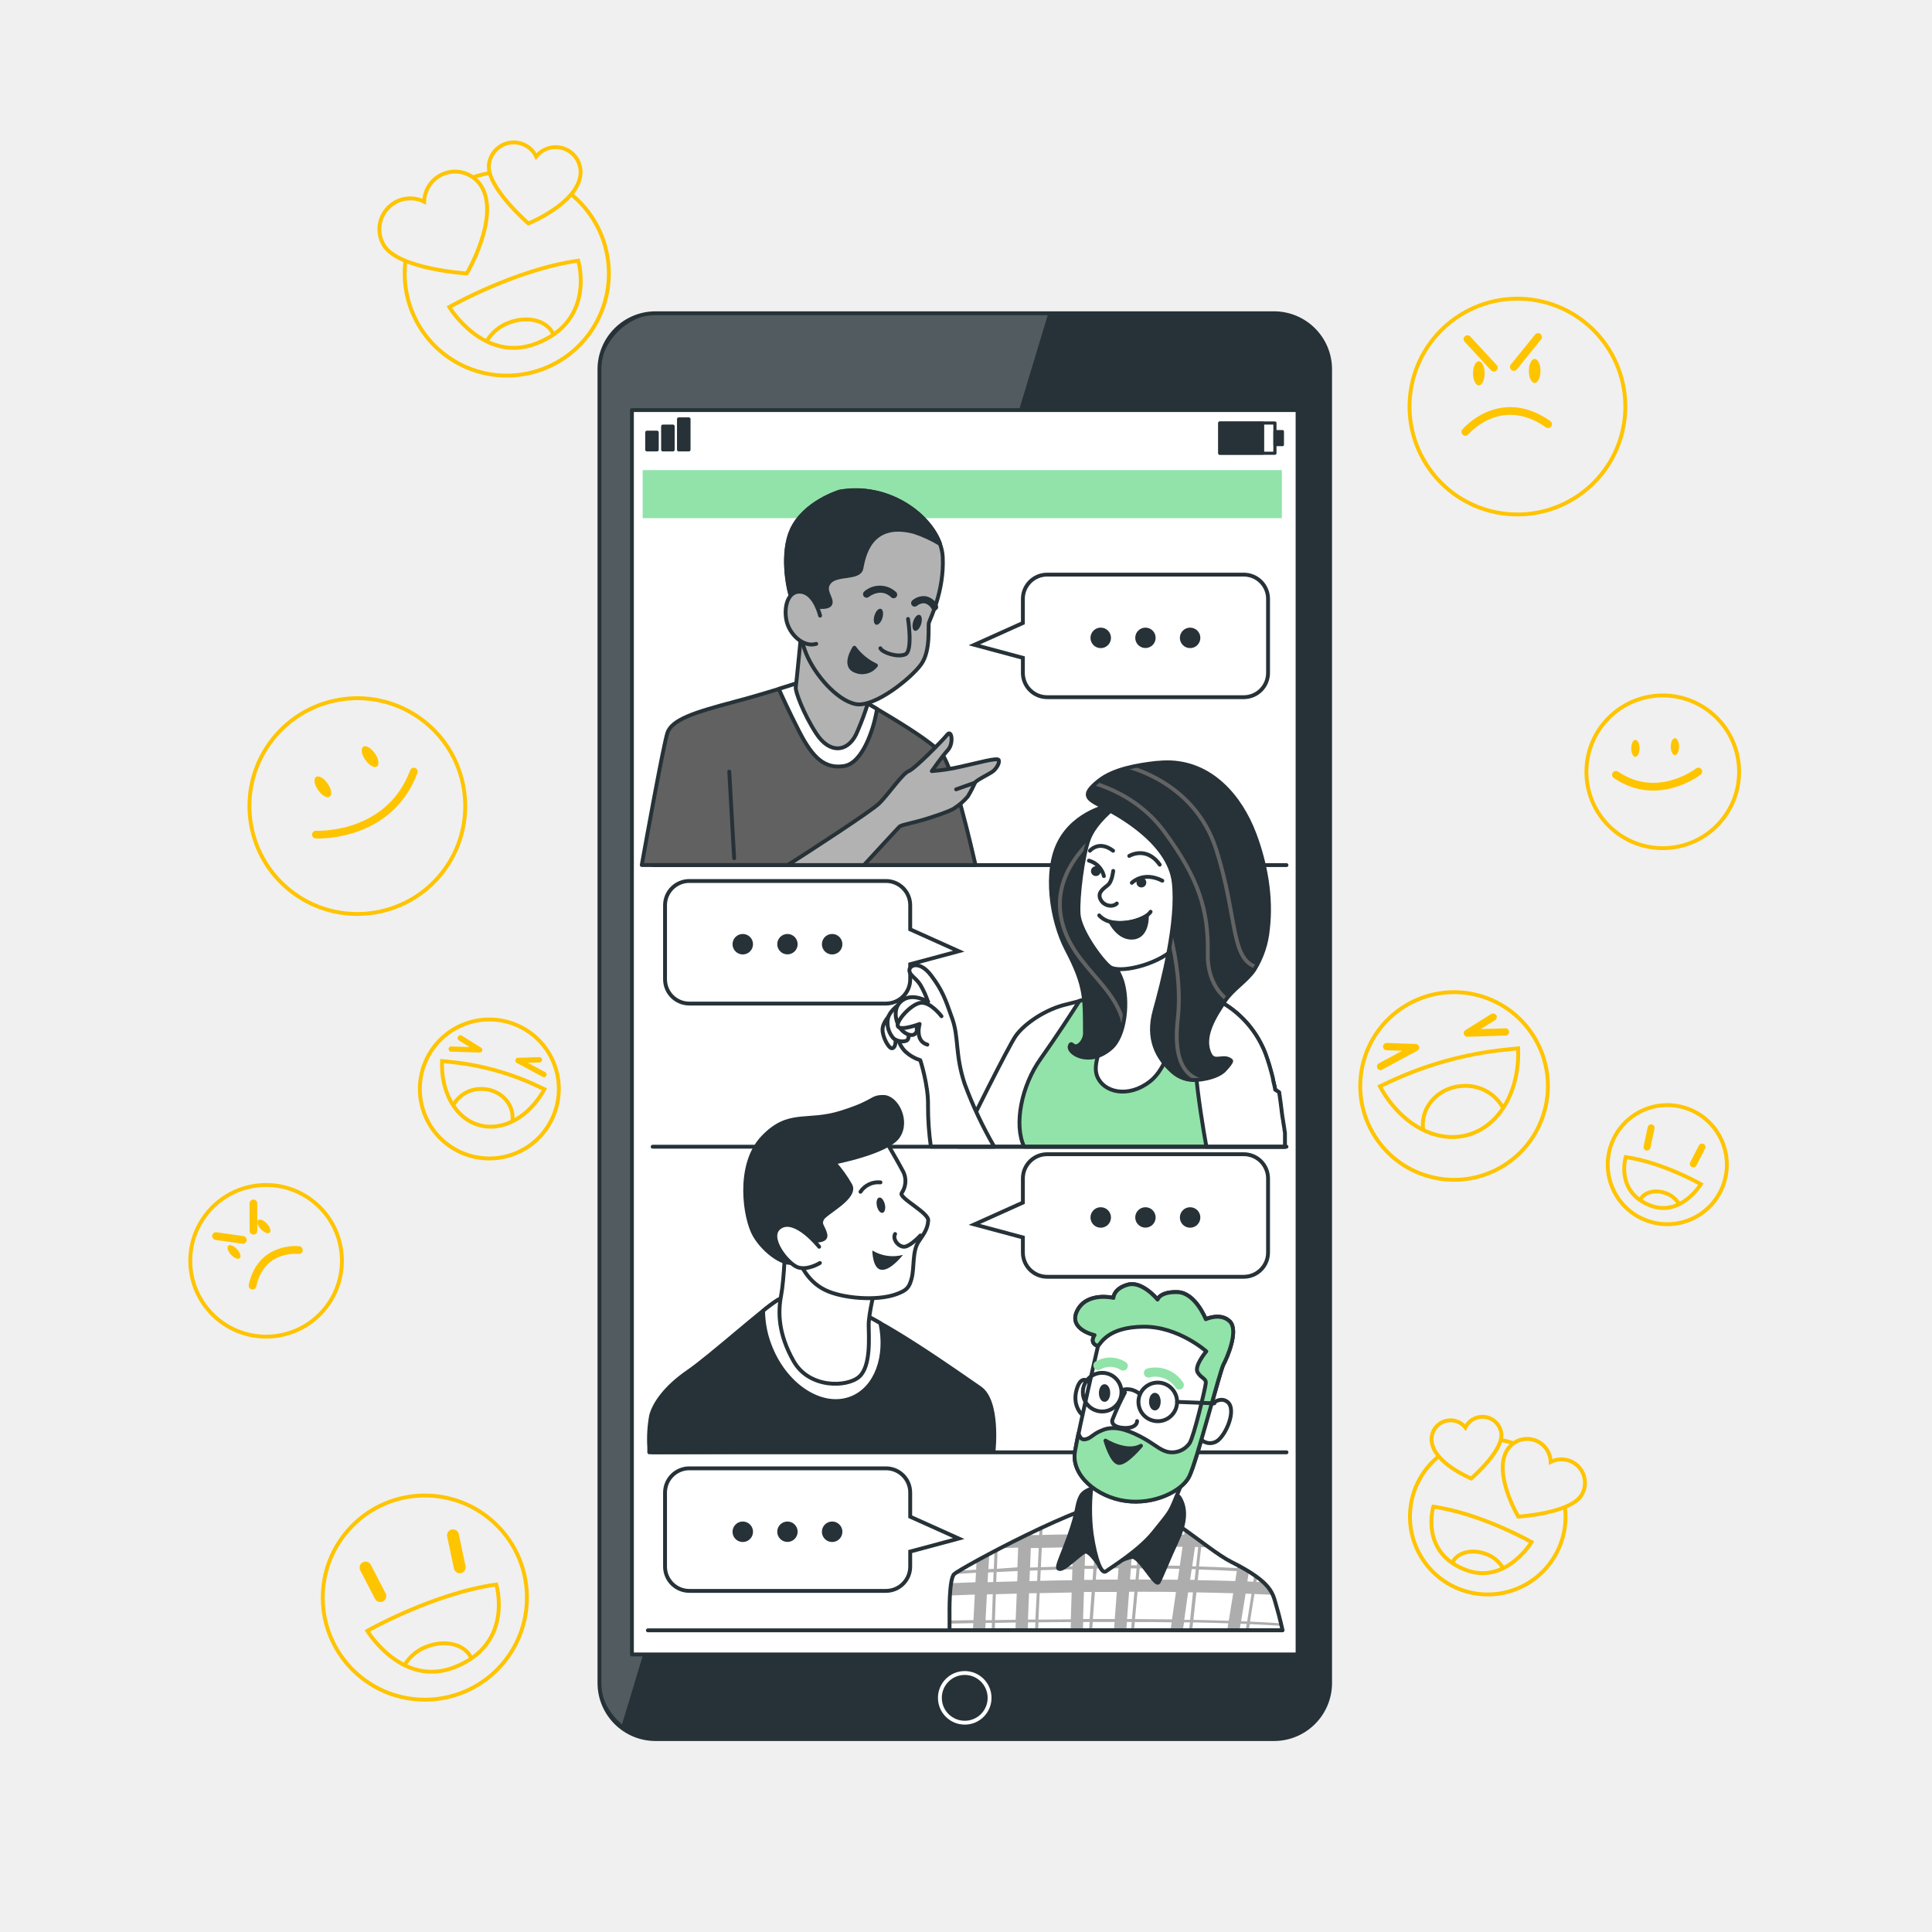
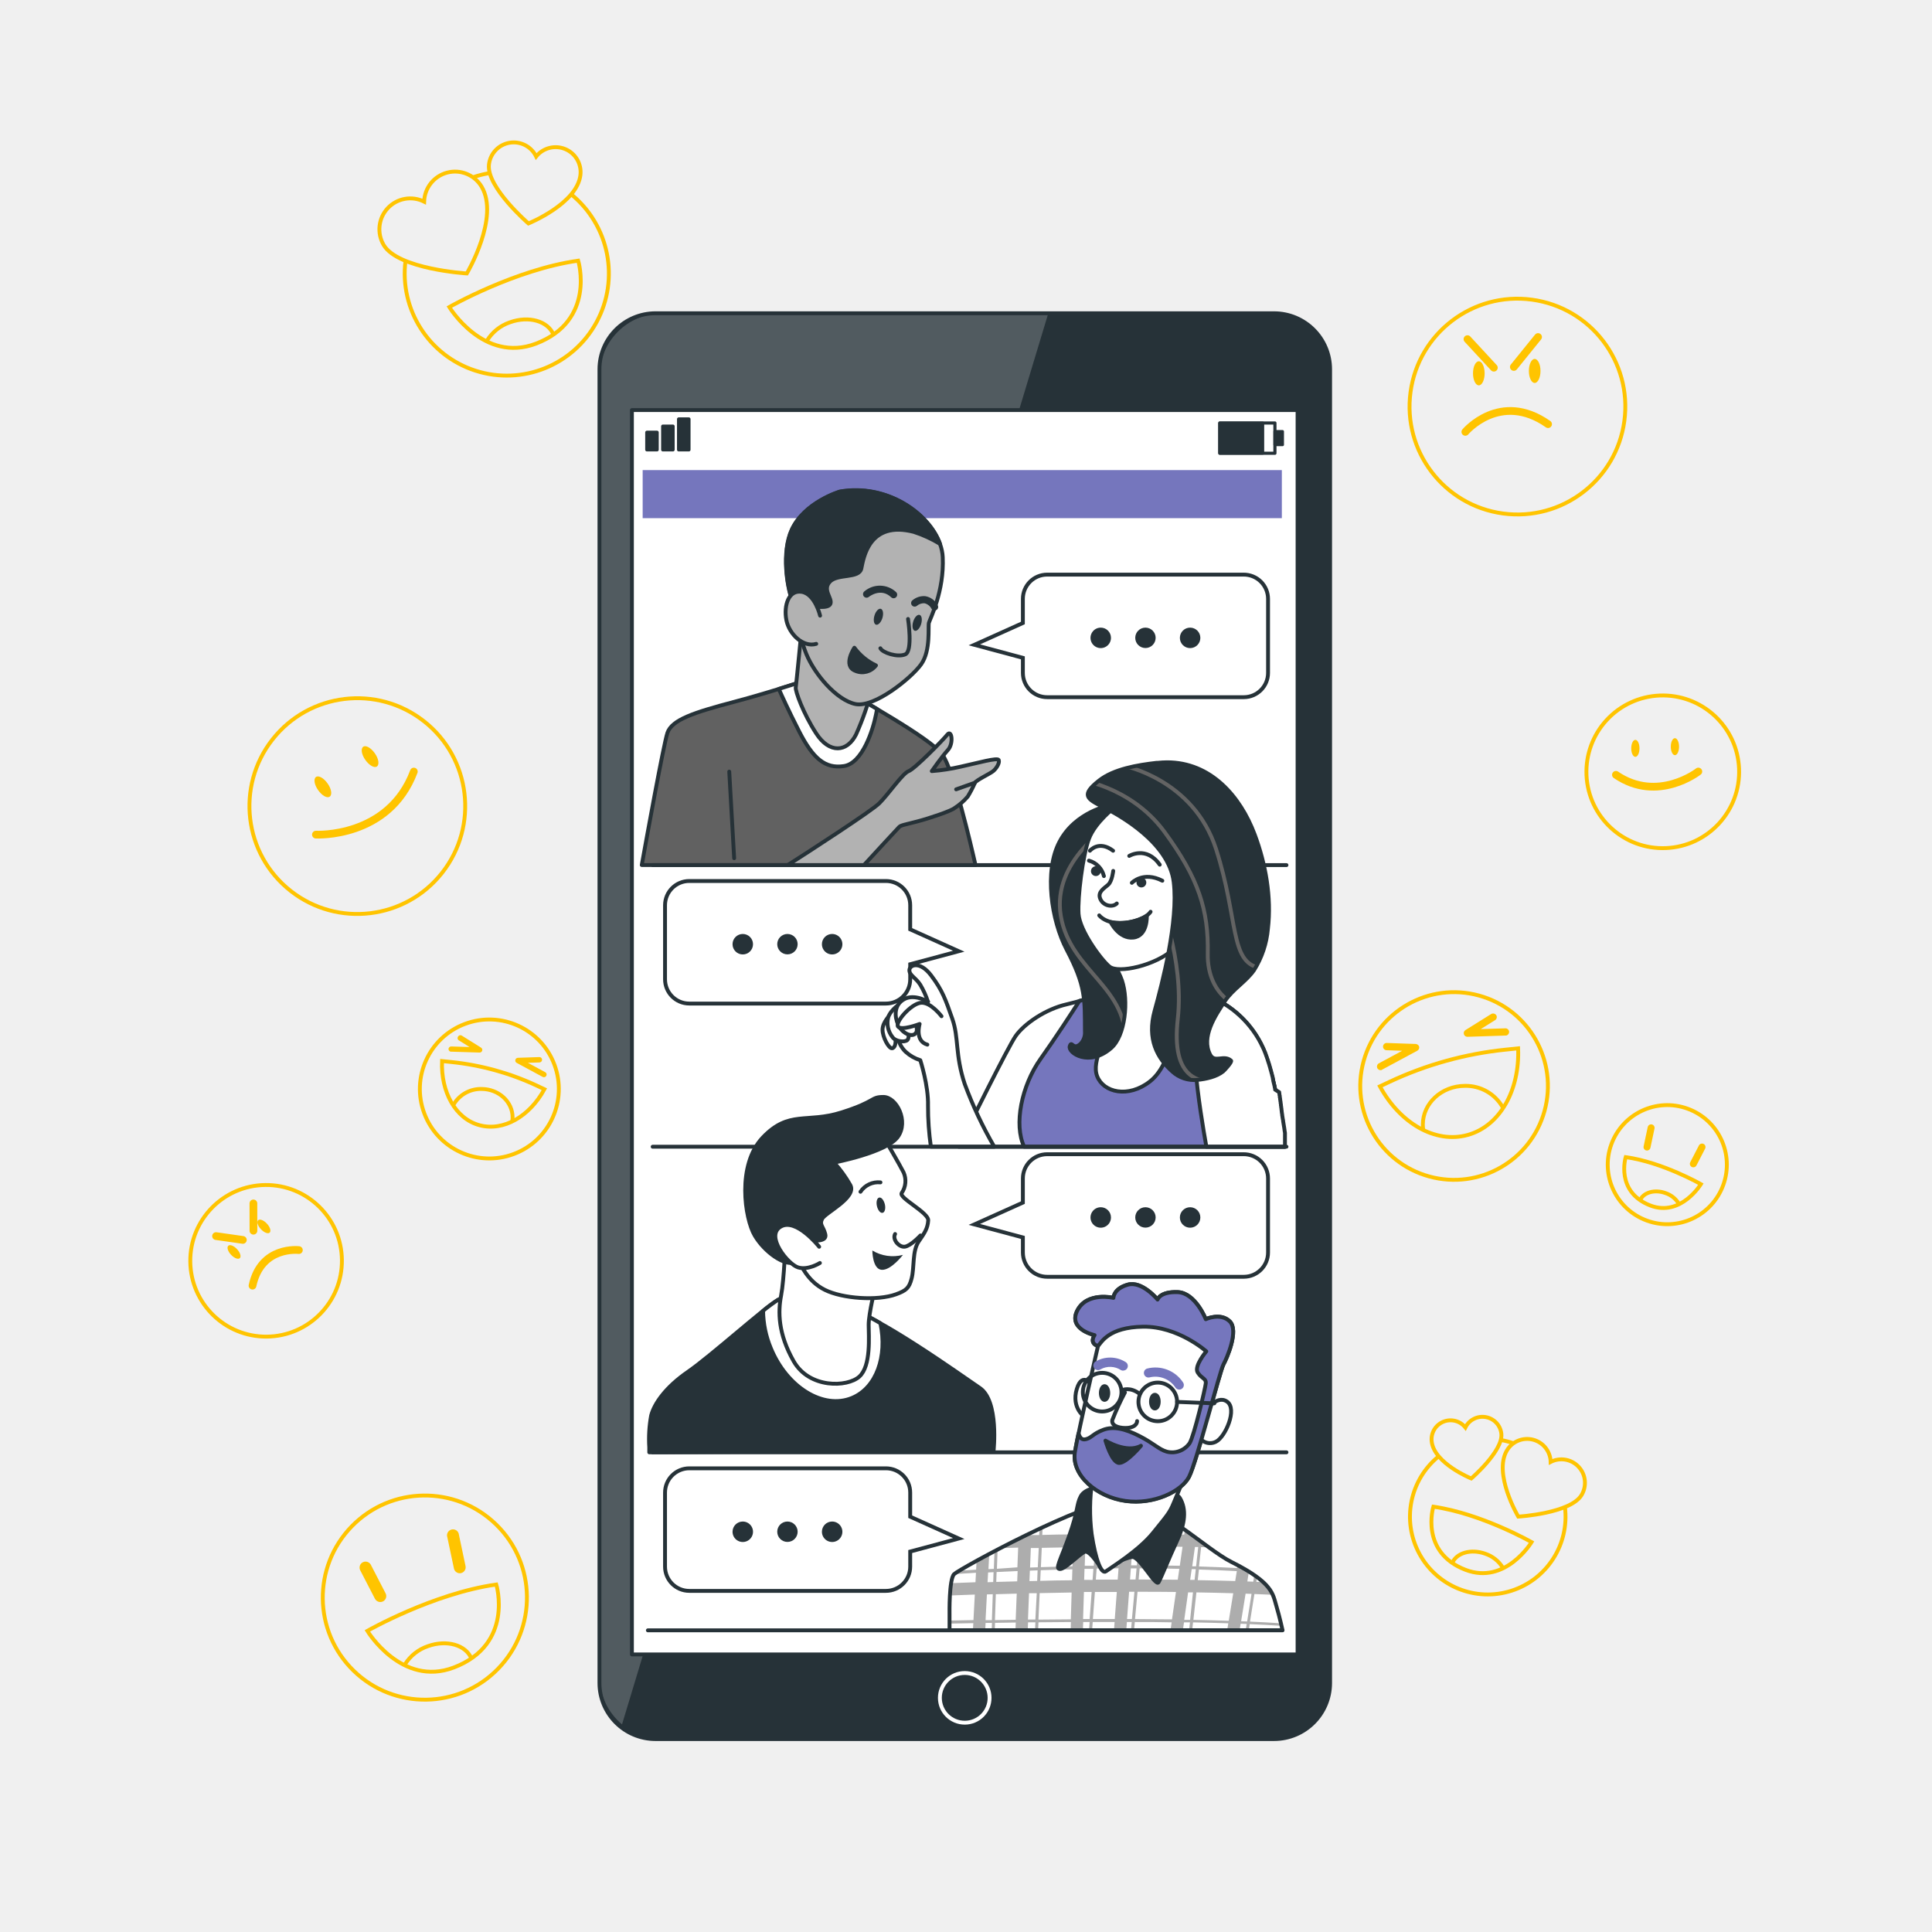
<svg xmlns="http://www.w3.org/2000/svg" viewBox="0 0 500 500">
  <defs>
    <clipPath id="freepik--clip-path--inject-13">
      <rect x="155.14" y="81.07" width="189.09" height="369" rx="14.52" style="fill:#263238;stroke:#263238;stroke-linecap:round;stroke-linejoin:round" />
    </clipPath>
    <clipPath id="freepik--clip-path-2--inject-13">
      <path d="M287.29,208.39s-9,1.6-13.11,9.5c-4,7.57-2.1,20.3,1.85,27.84,5,9.52,4.7,12.78,4.75,21.19a4.16,4.16,0,0,1-1.06,3.14c-2.06,2-2.33-1-2.87.7s5,5.46,10.71.49c3.7-3.23,4.55-12.26,2.81-17.49s-10.44-16.06-8.56-24.49,8.43-15.39,9-18.61S287.29,208.39,287.29,208.39Z" style="fill:#263238;stroke:#263238;stroke-linecap:round;stroke-linejoin:round" />
    </clipPath>
    <clipPath id="freepik--clip-path-3--inject-13">
      <path d="M299.6,197.42l-.3,0c-4.8.55-11.1,1.56-14.95,4.65-4.69,3.74-3.08,4.68,1.2,6.82s17,9.24,18.21,19.41-2.95,26.1-4.95,33.33.66,12.18,4.55,15.66a8.34,8.34,0,0,0,6.58,2.18c2.18-.22,4.92-.8,6.65-2.22.19-.15,2.38-2.46,2-2.77-1.92-1.63-4.23.71-5.4-1.53-2.39-4.6,1.32-10.11,3.83-13.89,2.05-3.09,5.46-5,7.54-8a24.13,24.13,0,0,0,3.58-10.71c.95-8.14-.58-16.77-3.44-24.4-3.71-9.9-11.39-18.7-22.7-18.67C301.22,197.29,300.4,197.33,299.6,197.42Z" style="fill:#263238;stroke:#263238;stroke-linecap:round;stroke-linejoin:round" />
    </clipPath>
    <clipPath id="freepik--clip-path-4--inject-13">
      <path d="M245.74,417.63s-.15-8.9,1.18-10.24,34.12-19.28,43.32-19.14,21.77,12.67,28.48,16c10.68,5.34,10.68,8.3,11.57,11.27s1.63,6.38,1.63,6.38H245.74Z" style="fill:#fff;stroke:#263238;stroke-linecap:round;stroke-linejoin:round" />
    </clipPath>
  </defs>
  <g id="freepik--background-simple--inject-13" />
  <g id="freepik--Device--inject-13">
    <rect x="155.14" y="81.07" width="189.09" height="369" rx="14.52" style="fill:#263238" />
    <g style="clip-path:url(#freepik--clip-path--inject-13)">
      <path d="M171.43,81.07a16.29,16.29,0,0,0-16.29,16.3v336.4a16.25,16.25,0,0,0,5.84,12.5L271.3,81.07Z" style="fill:#fff;opacity:0.2" />
      <path d="M256.1,439.4a6.43,6.43,0,1,0-6.42,6.43A6.41,6.41,0,0,0,256.1,439.4Z" style="fill:none;stroke:#fff;stroke-linecap:round;stroke-linejoin:round" />
    </g>
    <rect x="155.14" y="81.07" width="189.09" height="369" rx="14.52" style="fill:none;stroke:#263238;stroke-linecap:round;stroke-linejoin:round" />
    <rect x="163.54" y="106.13" width="172.27" height="322.04" style="fill:#fff;stroke:#263238;stroke-linecap:round;stroke-linejoin:round" />
    <rect x="315.67" y="109.47" width="14.28" height="7.83" style="fill:none;stroke:#263238;stroke-linecap:round;stroke-linejoin:round;stroke-width:0.821px" />
    <rect x="315.67" y="109.47" width="11.14" height="7.83" style="fill:#263238;stroke:#263238;stroke-linecap:round;stroke-linejoin:round;stroke-width:0.725px" />
    <rect x="329.92" y="111.66" width="2.01" height="3.45" style="fill:#263238;stroke:#263238;stroke-linecap:round;stroke-linejoin:round;stroke-width:0.725px" />
    <rect x="167.42" y="111.9" width="2.62" height="4.49" style="fill:#263238;stroke:#263238;stroke-linecap:round;stroke-linejoin:round;stroke-width:0.883px" />
    <rect x="171.54" y="110.32" width="2.62" height="6.07" style="fill:#263238;stroke:#263238;stroke-linecap:round;stroke-linejoin:round;stroke-width:0.883px" />
    <rect x="175.65" y="108.46" width="2.62" height="7.93" style="fill:#263238;stroke:#263238;stroke-linecap:round;stroke-linejoin:round;stroke-width:0.883px" />
-     <rect x="166.32" y="121.66" width="165.42" height="12.44" style="fill:#92E3A9" />
+     <rect x="166.32" y="121.66" width="165.42" height="12.44" style="fill:#7576BD" />
  </g>
  <g id="freepik--text-balloons--inject-13">
    <path d="M321.84,298.71H271a6.28,6.28,0,0,0-6.28,6.28v6.24l-12.56,5.65,12.56,3.37v3.9a6.28,6.28,0,0,0,6.28,6.28h50.89a6.28,6.28,0,0,0,6.28-6.28V305A6.28,6.28,0,0,0,321.84,298.71Z" style="fill:#fff;stroke:#263238;stroke-miterlimit:10" />
    <path d="M287.52,315.08a2.65,2.65,0,1,1-2.64-2.65A2.64,2.64,0,0,1,287.52,315.08Z" style="fill:#263238" />
    <path d="M299.08,315.08a2.64,2.64,0,1,1-2.64-2.65A2.64,2.64,0,0,1,299.08,315.08Z" style="fill:#263238" />
    <path d="M310.65,315.08a2.65,2.65,0,1,1-2.65-2.65A2.65,2.65,0,0,1,310.65,315.08Z" style="fill:#263238" />
    <path d="M321.84,148.71H271a6.28,6.28,0,0,0-6.28,6.27v6.25l-12.56,5.65,12.56,3.37v3.9a6.28,6.28,0,0,0,6.28,6.28h50.89a6.28,6.28,0,0,0,6.28-6.28V155A6.28,6.28,0,0,0,321.84,148.71Z" style="fill:#fff;stroke:#263238;stroke-miterlimit:10" />
    <path d="M287.52,165.08a2.65,2.65,0,1,1-2.64-2.65A2.64,2.64,0,0,1,287.52,165.08Z" style="fill:#263238" />
    <path d="M299.08,165.08a2.64,2.64,0,1,1-2.64-2.65A2.64,2.64,0,0,1,299.08,165.08Z" style="fill:#263238" />
    <path d="M310.65,165.08a2.65,2.65,0,1,1-2.65-2.65A2.65,2.65,0,0,1,310.65,165.08Z" style="fill:#263238" />
    <path d="M178.39,380h50.89a6.28,6.28,0,0,1,6.28,6.28v6.24l12.56,5.65-12.56,3.37v3.9a6.28,6.28,0,0,1-6.28,6.28H178.39a6.28,6.28,0,0,1-6.28-6.28V386.32A6.28,6.28,0,0,1,178.39,380Z" style="fill:#fff;stroke:#263238;stroke-miterlimit:10" />
    <path d="M212.71,396.41a2.65,2.65,0,1,0,2.64-2.64A2.64,2.64,0,0,0,212.71,396.41Z" style="fill:#263238" />
    <path d="M201.15,396.41a2.64,2.64,0,1,0,2.64-2.64A2.64,2.64,0,0,0,201.15,396.41Z" style="fill:#263238" />
    <path d="M189.58,396.41a2.65,2.65,0,1,0,2.65-2.64A2.65,2.65,0,0,0,189.58,396.41Z" style="fill:#263238" />
    <path d="M178.39,228h50.89a6.28,6.28,0,0,1,6.28,6.28v6.24l12.56,5.65-12.56,3.37v3.9a6.28,6.28,0,0,1-6.28,6.28H178.39a6.28,6.28,0,0,1-6.28-6.28V234.27A6.28,6.28,0,0,1,178.39,228Z" style="fill:#fff;stroke:#263238;stroke-miterlimit:10" />
    <path d="M212.71,244.36a2.65,2.65,0,1,0,2.64-2.65A2.64,2.64,0,0,0,212.71,244.36Z" style="fill:#263238" />
    <path d="M201.15,244.36a2.64,2.64,0,1,0,2.64-2.65A2.64,2.64,0,0,0,201.15,244.36Z" style="fill:#263238" />
    <path d="M189.58,244.36a2.65,2.65,0,1,0,2.65-2.65A2.65,2.65,0,0,0,189.58,244.36Z" style="fill:#263238" />
  </g>
  <g id="freepik--character-1--inject-13">
    <path d="M252.46,223.89c-1.18-5.21-5.74-24.79-8.59-28.63-3.29-4.44-22.33-14.75-25.05-16.61s-6.87-3.29-8.16-3.29c0,0-10.45,3.58-20.75,6.3s-16,4.58-17.18,8c-1,3-5.57,28.22-6.64,34.21Z" style="fill:#616161;stroke:#263238;stroke-linecap:round;stroke-linejoin:round" />
    <path d="M190,222.1q-.65-11.21-1.27-22.4" style="fill:none;stroke:#263238;stroke-linecap:round;stroke-linejoin:round" />
    <path d="M218.39,198.26c4.87-.71,7.59-9.59,8.31-13.31.1-.54.2-1,.29-1.45-3.88-2.29-7.16-4.15-8.17-4.85-2.72-1.86-6.87-3.29-8.16-3.29,0,0-3.81,1.31-9.1,2.94.71,1.62,2.52,5.62,5.24,10.95C210.38,196.26,213.53,199,218.39,198.26Z" style="fill:#fff;stroke:#263238;stroke-linecap:round;stroke-linejoin:round" />
    <path d="M207.51,162.33s-1.43,14.75-1.57,15.61,1.86,6.58,5.3,11.88,8,4.87,10.3.28a73.75,73.75,0,0,0,4.15-11.88,15.39,15.39,0,0,1-10.45-8C211.81,163.34,208.94,160.33,207.51,162.33Z" style="fill:#b2b2b2;stroke:#263238;stroke-linecap:round;stroke-linejoin:round" />
    <path d="M217.39,127.26s-9.16,2.72-12.45,9.88c-2.68,5.82-1.15,14.89,0,17.89s1.57,8.88,3.72,14.18,7.87,12,12.74,13,14.46-6.73,17-10.3,1.72-9.74,2-10.74,4-8.16,3.58-17S231.28,124.83,217.39,127.26Z" style="fill:#b2b2b2;stroke:#263238;stroke-linecap:round;stroke-linejoin:round" />
    <path d="M235,160.19s1.29,8.3-.72,9.16-5.87-.43-6.44-1.58" style="fill:none;stroke:#263238;stroke-linecap:round;stroke-linejoin:round" />
    <path d="M226.7,172.21a14.63,14.63,0,0,1-5.59-4.58s-3.15,4.72.29,6A4.46,4.46,0,0,0,226.7,172.21Z" style="fill:#263238;stroke:#263238;stroke-linecap:round;stroke-linejoin:round" />
    <path d="M228.37,159.93c-.35,1.13-1.09,1.91-1.66,1.74s-.74-1.23-.4-2.37,1.09-1.91,1.65-1.74S228.71,158.79,228.37,159.93Z" style="fill:#263238" />
    <path d="M238.39,161.5c-.35,1.14-1.09,1.92-1.66,1.74s-.74-1.23-.4-2.36,1.09-1.92,1.66-1.75S238.73,160.37,238.39,161.5Z" style="fill:#263238" />
    <path d="M231.28,154.83a.92.92,0,0,1-.64-.25c-2.67-2.56-5.66-.2-5.79-.1a.92.92,0,1,1-1.16-1.43,6.17,6.17,0,0,1,8.23.19.93.93,0,0,1,0,1.31A.91.91,0,0,1,231.28,154.83Z" style="fill:#263238" />
    <path d="M241.87,158a.94.94,0,0,1-.78-.42,2.78,2.78,0,0,0-1.85-1.46,2.82,2.82,0,0,0-1.91.64.92.92,0,0,1-1.23-1.37,4.56,4.56,0,0,1,3.39-1.1,4.49,4.49,0,0,1,3.16,2.29.92.92,0,0,1-.78,1.42Z" style="fill:#263238" />
    <path d="M205.18,155.76c.06.18.11.36.16.55l0,.12c.06.2.11.41.16.62l0,.06c0,.24.11.48.16.73l4.52-1s4.15.86,4.73-.57-2.15-3.58-.15-5.72,7.59-.72,8.16-3.44,2-12.45,13.6-9.45a32.38,32.38,0,0,1,6.76,3.1c-2.82-7.92-13.78-15.68-25.94-13.55,0,0-9.16,2.72-12.45,9.88-2.68,5.82-1.15,14.89,0,17.89.07.19.14.4.21.61Z" style="fill:#263238;stroke:#263238;stroke-linecap:round;stroke-linejoin:round" />
    <path d="M212.24,159.33s-1.29-5.58-4.73-6.16-4.72,3.58-4,7.3,4.43,7.16,7.73,6.16" style="fill:#b2b2b2;stroke:#263238;stroke-linecap:round;stroke-linejoin:round" />
    <path d="M223.58,223.89c2.61-2.84,8.68-9.43,9.13-9.88s1.43-.57,4.72-1.43,8.73-2.72,9.59-3.44a15.36,15.36,0,0,0,3.44-3,30.36,30.36,0,0,0,1.86-3.58c.43-.72,3.86-2.29,4.72-3s1.72-2.14,1.43-2.86-5.29.72-9.87,1.72a50.23,50.23,0,0,1-7.45,1.14s2.58-3.72,4.15-5.44,1-5.44-.14-4-8.44,8.88-10,9.45-5.15,5.87-7.59,8.31c-2,2-18.26,12.53-23.7,16Z" style="fill:#b2b2b2;stroke:#263238;stroke-linecap:round;stroke-linejoin:round" />
    <line x1="252.32" y1="202.56" x2="247.45" y2="204.28" style="fill:none;stroke:#263238;stroke-linecap:round;stroke-linejoin:round" />
    <line x1="332.94" y1="223.89" x2="168.91" y2="223.89" style="fill:none;stroke:#263238;stroke-linecap:round;stroke-linejoin:round" />
  </g>
  <g id="freepik--character-2--inject-13">
    <path d="M332.55,296.77c-.5-3.81-2.63-18.74-5.77-25.6a25.87,25.87,0,0,0-15.93-14.06c-5.75-1.74-13.25-3.21-17-2.68,0,0-12.45,4.29-17.8,5.49s-10.9,4.95-13.18,8.17c-2,2.86-12.48,24.05-14.75,28.68Z" style="fill:#fff;stroke:#263238;stroke-linecap:round;stroke-linejoin:round" />
-     <path d="M332.55,296.77c-.5-3.81-2.63-18.74-5.77-25.6a25.87,25.87,0,0,0-15.93-14.06c-5.75-1.74-13.25-3.21-17-2.68,0,0-8.53,2.94-14.51,4.63-1.87,2.92-6.07,9.4-10,14.92-5,7-7,17.12-4.29,22.79Z" style="fill:#92E3A9;stroke:#263238;stroke-linecap:round;stroke-linejoin:round" />
+     <path d="M332.55,296.77c-.5-3.81-2.63-18.74-5.77-25.6a25.87,25.87,0,0,0-15.93-14.06c-5.75-1.74-13.25-3.21-17-2.68,0,0-8.53,2.94-14.51,4.63-1.87,2.92-6.07,9.4-10,14.92-5,7-7,17.12-4.29,22.79Z" style="fill:#7576BD;stroke:#263238;stroke-linecap:round;stroke-linejoin:round" />
    <path d="M285.82,246.67A44.39,44.39,0,0,1,287.16,261c-.54,8.17-4.82,13.39-3.21,17.54s8,5.75,13.65,1.34,6.69-15.26,6.83-20.08S306.84,240,306.84,240s-6,7.09-13,7.36S285.82,246.67,285.82,246.67Z" style="fill:#fff;stroke:#263238;stroke-linecap:round;stroke-linejoin:round" />
    <path d="M287.29,208.39s-9,1.6-13.11,9.5c-4,7.57-2.1,20.3,1.85,27.84,5,9.52,4.7,12.78,4.75,21.19a4.16,4.16,0,0,1-1.06,3.14c-2.06,2-2.33-1-2.87.7s5,5.46,10.71.49c3.7-3.23,4.55-12.26,2.81-17.49s-10.44-16.06-8.56-24.49,8.43-15.39,9-18.61S287.29,208.39,287.29,208.39Z" style="fill:#263238" />
    <g style="clip-path:url(#freepik--clip-path-2--inject-13)">
      <path d="M287.67,213.29s-15.56,9.33-13.13,23.77,18,18.66,16.53,33.54" style="fill:none;stroke:#636363;stroke-linecap:round;stroke-linejoin:round" />
    </g>
    <path d="M287.29,208.39s-9,1.6-13.11,9.5c-4,7.57-2.1,20.3,1.85,27.84,5,9.52,4.7,12.78,4.75,21.19a4.16,4.16,0,0,1-1.06,3.14c-2.06,2-2.33-1-2.87.7s5,5.46,10.71.49c3.7-3.23,4.55-12.26,2.81-17.49s-10.44-16.06-8.56-24.49,8.43-15.39,9-18.61S287.29,208.39,287.29,208.39Z" style="fill:none;stroke:#263238;stroke-linecap:round;stroke-linejoin:round" />
    <path d="M312.21,296.77h20.34v-.19l0-.15v0l0-.22v0l0-.21v-.09l0-.2v-.06l0-.26v0l0-.27v-.07l0-.24,0-.11a2.51,2.51,0,0,0,0-.27v-.07c0-.1,0-.2,0-.3v-.07c0-.1,0-.19,0-.28l0-.13c0-.09,0-.18,0-.28v-.1l-.06-.36v0l-.06-.36v-.08l-.06-.39v0c0-.15-.05-.3-.07-.45h0c-.07-.46-.15-.94-.23-1.43v0c0-.15,0-.3-.08-.45v-.05c0-.15-.05-.3-.08-.45v-.07c0-.14-.05-.28-.08-.43l0-.11c0-.13,0-.26-.07-.39l0-.16-.06-.35,0-.18-.06-.34,0-.17c0-.12-.05-.24-.07-.36l0-.17c0-.12-.05-.24-.07-.36l0-.18c0-.12,0-.23-.07-.35l0-.18c0-.12,0-.24-.07-.36l0-.19c0-.11-.05-.23-.07-.35l0-.19c0-.12-.05-.23-.08-.35l0-.19c0-.12,0-.24-.08-.36a1.16,1.16,0,0,0,0-.18c0-.12-.05-.25-.07-.37l0-.18L330,282l0-.15c0-.14-.06-.29-.1-.44l0-.1-.12-.52v0c-.08-.36-.17-.72-.26-1.08l0-.08c0-.15-.07-.3-.1-.45l0-.16-.09-.36a1.8,1.8,0,0,1-.05-.19l-.09-.34c0-.06,0-.13-.05-.19s-.05-.21-.08-.32l-.06-.21c0-.1-.05-.2-.08-.3l-.06-.21-.08-.29-.06-.22c0-.09-.05-.18-.08-.28l-.06-.21a2.76,2.76,0,0,1-.08-.27c0-.08-.05-.15-.07-.22s0-.18-.08-.26,0-.14-.07-.22a2.41,2.41,0,0,0-.08-.25,1.72,1.72,0,0,0-.07-.21,2.58,2.58,0,0,0-.08-.26c0-.06,0-.13-.07-.2s-.05-.17-.08-.25-.05-.13-.07-.2l-.09-.24a1.46,1.46,0,0,0-.07-.19,2.25,2.25,0,0,0-.08-.24,1.34,1.34,0,0,1-.07-.18l-.09-.24c0-.06,0-.12-.07-.17l-.1-.24-.06-.16c0-.09-.07-.17-.11-.25a.78.78,0,0,1-.05-.14l-.17-.36A26,26,0,0,0,312,257.48c-.89,3.11-3.13,11.81-2.59,19C309.89,283.32,311.47,292.64,312.21,296.77Z" style="fill:#fff;stroke:#263238;stroke-linecap:round;stroke-linejoin:round" />
    <path d="M288.5,208.92s-5.09,3.88-6.69,8.17-2.95,15.12-2.68,19.41,5.75,11.78,8,13.65,12-.27,16.6-4.55c3.18-3,5.89-13.25,3.75-23.29S295.06,206.51,288.5,208.92Z" style="fill:#fff;stroke:#263238;stroke-linecap:round;stroke-linejoin:round" />
    <path d="M292.92,228.47s2.94-3.08,7.89-.54" style="fill:none;stroke:#263238;stroke-linecap:round;stroke-linejoin:round" />
    <path d="M285.69,226.73a5.47,5.47,0,0,0-3.88-4" style="fill:none;stroke:#263238;stroke-linecap:round;stroke-linejoin:round" />
    <path d="M288.1,225.39s-.27,2.54-1.21,3.48-2.94,1.87-2.14,3.75,3.21,2.27,4.28,1.2" style="fill:none;stroke:#263238;stroke-linecap:round;stroke-linejoin:round" />
    <path d="M282.07,220.17s2.28-2.81,6,0" style="fill:none;stroke:#263238;stroke-linecap:round;stroke-linejoin:round" />
    <path d="M292.25,221.51s4.41-2.68,7.89,2.27" style="fill:none;stroke:#263238;stroke-linecap:round;stroke-linejoin:round" />
    <path d="M284.48,236.9s1.88,2.54,7,1.87,6.29-2.81,6.29-2.81" style="fill:none;stroke:#263238;stroke-linecap:round;stroke-linejoin:round" />
    <path d="M296.66,228.4a1.27,1.27,0,1,1-1.27-1.27A1.27,1.27,0,0,1,296.66,228.4Z" style="fill:#263238" />
    <path d="M284.88,225.45a1.27,1.27,0,1,1-1.27-1.27A1.27,1.27,0,0,1,284.88,225.45Z" style="fill:#263238" />
    <path d="M287.43,238.64s2.14,4.42,5.89,4S296.8,237,296.8,237A13.65,13.65,0,0,1,287.43,238.64Z" style="fill:#263238;stroke:#263238;stroke-linecap:round;stroke-linejoin:round" />
    <path d="M299.6,197.42l-.3,0c-4.8.55-11.1,1.56-14.95,4.65-4.69,3.74-3.08,4.68,1.2,6.82s17,9.24,18.21,19.41-2.95,26.1-4.95,33.33.66,12.18,4.55,15.66a8.34,8.34,0,0,0,6.58,2.18c2.18-.22,4.92-.8,6.65-2.22.19-.15,2.38-2.46,2-2.77-1.92-1.63-4.23.71-5.4-1.53-2.39-4.6,1.32-10.11,3.83-13.89,2.05-3.09,5.46-5,7.54-8a24.13,24.13,0,0,0,3.58-10.71c.95-8.14-.58-16.77-3.44-24.4-3.71-9.9-11.39-18.7-22.7-18.67C301.22,197.29,300.4,197.33,299.6,197.42Z" style="fill:#263238" />
    <g style="clip-path:url(#freepik--clip-path-3--inject-13)">
      <path d="M278.41,201.62s14,1.51,22.92,13.62,11.46,20.33,11.24,31.57,8.87,16.44,15.57,13.19" style="fill:none;stroke:#636363;stroke-linecap:round;stroke-linejoin:round" />
      <path d="M290.73,198.16s18.17,3.46,24,21.62S318.2,249,326,250.49" style="fill:none;stroke:#636363;stroke-linecap:round;stroke-linejoin:round" />
      <path d="M299.81,232.11s6.71,16.22,5,31.57,5,18.17,15.79,15.35" style="fill:none;stroke:#636363;stroke-linecap:round;stroke-linejoin:round" />
    </g>
    <path d="M299.6,197.42l-.3,0c-4.8.55-11.1,1.56-14.95,4.65-4.69,3.74-3.08,4.68,1.2,6.82s17,9.24,18.21,19.41-2.95,26.1-4.95,33.33.66,12.18,4.55,15.66a8.34,8.34,0,0,0,6.58,2.18c2.18-.22,4.92-.8,6.65-2.22.19-.15,2.38-2.46,2-2.77-1.92-1.63-4.23.71-5.4-1.53-2.39-4.6,1.32-10.11,3.83-13.89,2.05-3.09,5.46-5,7.54-8a24.13,24.13,0,0,0,3.58-10.71c.95-8.14-.58-16.77-3.44-24.4-3.71-9.9-11.39-18.7-22.7-18.67C301.22,197.29,300.4,197.33,299.6,197.42Z" style="fill:none;stroke:#263238;stroke-linecap:round;stroke-linejoin:round" />
    <path d="M234.42,272.24a10,10,0,0,0,3.75,2.14s2.14,6.56,2,11.78a73,73,0,0,0,.74,10.61h16.4a104.83,104.83,0,0,1-7.64-16.23c-2.54-7.63-1.47-11.92-3.21-16.87s-2.55-7.36-5.49-11.24-5.62-2.68-5.62-1.34,1.6,1.87,2.81,3.75a22,22,0,0,1,2,4.41s-5.63,2.55-7.23,5.36S232.68,270.63,234.42,272.24Z" style="fill:#fff;stroke:#263238;stroke-linecap:round;stroke-linejoin:round" />
    <path d="M230.54,262.47s-2.14,2-2.14,4,1.6,4.82,2.41,4.82,1.2-1.47.8-2.94S230.54,262.47,230.54,262.47Z" style="fill:#fff;stroke:#263238;stroke-linecap:round;stroke-linejoin:round" />
    <path d="M233.08,259.65s-2.54,1.61-3.21,3.62a5.9,5.9,0,0,0,1.07,5.09c.8,1.2,3.21,1.47,3.88.8s.13-2.14,0-3-1.47-3.48-1.34-4.68a18.24,18.24,0,0,0,.14-1.88Z" style="fill:#fff;stroke:#263238;stroke-linecap:round;stroke-linejoin:round" />
    <path d="M240.18,259.25s-3.49-2.14-6.16-.67-2.55,4.42-1.61,6.56,3.35,3.35,4.42,2.41-.14-2.41.13-4.41S240.18,259.25,240.18,259.25Z" style="fill:#fff;stroke:#263238;stroke-linecap:round;stroke-linejoin:round" />
    <path d="M243.66,263s-2.82-3.75-5.36-3.48-6.69,5-5.89,6.16S238,265,238,265s-1.34,4.42,2,5.35" style="fill:#fff;stroke:#263238;stroke-linecap:round;stroke-linejoin:round" />
    <line x1="332.94" y1="296.77" x2="168.91" y2="296.77" style="fill:none;stroke:#263238;stroke-linecap:round;stroke-linejoin:round" />
  </g>
  <g id="freepik--character-3--inject-13">
    <line x1="332.94" y1="375.86" x2="168.91" y2="375.86" style="fill:none;stroke:#263238;stroke-linecap:round;stroke-linejoin:round" />
    <path d="M257.13,375.54s1.46-12.94-3.56-16.34-26.84-19.08-35.25-21-13.58-3.72-17-1.78S183.88,351,178.06,355s-8.73,8.25-9.54,11.32a33.58,33.58,0,0,0-.49,8.25v1.29S257.46,375.21,257.13,375.54Z" style="fill:#263238;stroke:#263238;stroke-linecap:round;stroke-linejoin:round" />
    <path d="M201.34,336.4a39.37,39.37,0,0,0-3.85,2.84,25.8,25.8,0,0,0,2,9.68c4.18,10.16,13.59,15.92,21,12.87,6.32-2.6,9.19-10.72,7.36-19.33a42.54,42.54,0,0,0-9.54-4.28C209.91,336.24,204.74,334.46,201.34,336.4Z" style="fill:#fff;stroke:#263238;stroke-linecap:round;stroke-linejoin:round" />
    <path d="M203.28,321.2s-.32,9.87-1.13,14.07-.81,9.87,3.24,17,13.9,6.79,17,4,2.42-10.51,2.42-13.42,1.71-9.75,1.71-9.75-9.47-3.67-14.32-6.9S204.9,320.23,203.28,321.2Z" style="fill:#fff;stroke:#263238;stroke-linecap:round;stroke-linejoin:round" />
    <path d="M229,294.85s3.88,6.63,4.85,8.57a5.48,5.48,0,0,1-.49,5.33c-.88,1.23,7,5.07,6.86,7.09s-.85,3.13-2.44,5.42c-1.74,2.5-1.09,6.69-1.86,9.63-.65,2.5-1.45,3.12-4,4.06-4.86,1.78-13.91,1.13-18.44-1.13s-6.14-6.31-7.76-9.22-1.78-8.25-.81-13.91,8.57-13.26,13.42-15.36S229,294.85,229,294.85Z" style="fill:#fff;stroke:#263238;stroke-linecap:round;stroke-linejoin:round" />
    <path d="M233.68,324.76a10.24,10.24,0,0,1-7.92-1.13s0,4.85,2.43,5S233.68,324.76,233.68,324.76Z" style="fill:#263238" />
    <path d="M229,311.67c.25,1.09,0,2.08-.58,2.21s-1.22-.65-1.47-1.74,0-2.08.58-2.21S228.72,310.58,229,311.67Z" style="fill:#263238" />
    <path d="M222.69,308.43a5.52,5.52,0,0,1,5.17-2.43" style="fill:none;stroke:#263238;stroke-linecap:round;stroke-linejoin:round" />
    <path d="M238.21,319.74s-2.5,2.7-4.05,2.9-3.28-1.93-2.51-3.28" style="fill:none;stroke:#263238;stroke-linecap:round;stroke-linejoin:round" />
    <path d="M209.59,321.2c.77-.25,4.53.33,4-1.78s-1.61-2.42-.81-4,9.06-5.5,7.28-8.73a32.92,32.92,0,0,0-4.2-5.82s13.58-2.59,16.49-6.63-.32-10.35-3.72-10.35-1.78,1.13-10.83,4-13.59-.64-20.38,6.47-4.69,21-2.1,25.39,7.76,7.92,10.35,6.95S207.65,321.85,209.59,321.2Z" style="fill:#263238;stroke:#263238;stroke-linecap:round;stroke-linejoin:round" />
    <path d="M212,322.66s-6-7.6-10-5.18,1.94,9.71,4.53,10.52,5.66-1.14,5.66-1.14" style="fill:#fff;stroke:#263238;stroke-linecap:round;stroke-linejoin:round" />
  </g>
  <g id="freepik--character-4--inject-13">
    <line x1="331.86" y1="421.93" x2="167.67" y2="421.93" style="fill:none;stroke:#263238;stroke-linecap:round;stroke-linejoin:round" />
    <path d="M245.74,417.63s-.15-8.9,1.18-10.24,34.12-19.28,43.32-19.14,21.77,12.67,28.48,16c10.68,5.34,10.68,8.3,11.57,11.27s1.63,6.38,1.63,6.38H245.74Z" style="fill:#fff" />
    <g style="clip-path:url(#freepik--clip-path-4--inject-13)">
      <path d="M331.5,420.11c-2.48-.17-5.15-.32-8-.44l1.14-7.14,4.7.2a10,10,0,0,0-2.5-3.29l-1.7-.07.19-1.16c-.23-.17-.47-.35-.73-.52l-.26,1.65-1.53-.06.4-2.5h0c-.86-.53-1.84-1.09-2.95-1.68l-.12.71c-3.27-.18-6.56-.31-9.84-.41l.55-5,2,.05c-1.93-1.4-4-3-6.19-4.52l-.18,1.22c-3.61-.05-7.21-.07-10.75-.08l.67-7.3-.77-.32-.7,7.62h-1.62l.61-8.22a14.43,14.43,0,0,0-3.14-.59l-.66,8.82c-1.91,0-3.8,0-5.67,0l.6-8-.82.25-.58,7.72-2.69,0,.21-6.71c-1,.37-2.11.79-3.21,1.23l-.17,5.52c-2.78,0-5.47.09-8.05.15l.1-2.12-.81.38-.09,1.76-2.07,0,0-.79c-2.92,1.41-5.77,2.84-8.37,4.2l5-.15-.2,5.1L258,406l.18-5-.81.42-.16,4.6-1.4.07.21-4c-1.18.63-2.28,1.22-3.28,1.77l-.12,2.37-4.48.27a8.65,8.65,0,0,0-1.17.79l-.07.09,5.68-.35-.13,2.45-6.27.24c-.15,1-.24,2.1-.3,3.19,1.82-.07,4-.16,6.4-.24l-.35,6.61-6.14.12v.79l6.1-.12-.09,1.76h3.18l.09-1.82,1.65,0-.07,1.84h.8l.06-1.86,5.37-.08-.08,1.94h3.18l.08-2,1.9,0-.09,2h.8l.09-2,8.39-.07-.06,2.08h3.17l.07-2.09H282l-.15,2.1h.79l.16-2.1h5.66l-.16,2.11h3.18l.16-2.1h1.25l-.19,2.09h.8l.19-2.09c3.19,0,6.38,0,9.53.08l-.29,2h3.2l.29-2,1.54,0-.21,1.93h.8l.21-1.92c3.12.06,6.17.14,9.12.24l-.27,1.68h3.21l.25-1.57,1.57.06-.24,1.51h.8l.23-1.47c2.94.13,5.71.28,8.28.45C331.64,420.68,331.57,420.41,331.5,420.11Zm-74.8-.82-1.64,0,.35-6.66,1.52-.05Zm.34-9.86-1.46.05.14-2.53,1.41-.07Zm5.82,9.77-5.37.08.23-6.7,5.41-.15Zm.39-9.95-5.42.15.09-2.56c1.7-.09,3.52-.17,5.44-.25Zm4.7,9.89-1.91,0,.27-6.82,2,0Zm.47-10-2,.05.11-2.71,2-.08Zm.16-3.53-2,.07.2-5.05,2.05,0Zm8.55,13.47-8.38.07.31-6.85,8.28-.16Zm.31-10.11c-2.84,0-5.59.09-8.23.15l.13-2.75c2.6-.09,5.34-.17,8.19-.23Zm.11-3.63c-2.84.07-5.57.15-8.17.24l.23-5c2.6-.06,5.31-.11,8.1-.15Zm3.33-5,2.56,0-.37,4.89-2.34,0ZM282,419H280.3l.22-7,2,0Zm-1.42-10.14.09-2.85,2.3,0-.21,2.87ZM288.5,419h-5.66l.52-7,5.67,0Zm.76-10.2-5.66,0,.21-2.87q2.79,0,5.67-.06Zm.28-3.68-5.67.05.36-4.88,5.67,0Zm3.55-4.88h1.57l-.44,4.87h-1.5ZM292.94,419h-1.26l.53-7.05h1.38Zm-.49-10.23.21-2.88h1.48l-.26,2.88Zm10.86,10.32c-3.16,0-6.36-.07-9.57-.08l.65-7.06c3.28,0,6.6,0,9.95.05Zm1.49-10.26c-3.4,0-6.79-.06-10.12-.06l.26-2.88c3.37,0,6.81.05,10.27.12Zm.53-3.61c-3.48-.07-6.93-.11-10.32-.12l.45-4.87c3.49,0,7,0,10.58.08Zm3.92-4.86h.85l-.55,5-1,0Zm-.84,5.73,1.06,0-.31,2.77-1.15,0ZM308,419.21l-1.52,0,1-7.1,1.26,0Zm10,.25c-3-.1-6-.18-9.15-.24l.78-7.11c3.18.05,6.36.13,9.53.22Zm1.67-10.29c-3.22-.1-6.46-.17-9.69-.23l.3-2.75c3.27.1,6.54.23,9.81.41Zm3.09,10.47-1.56-.07,1.16-7.13,1.54.05Z" style="fill:#adadad" />
    </g>
    <path d="M245.74,417.63s-.15-8.9,1.18-10.24,34.12-19.28,43.32-19.14,21.77,12.67,28.48,16c10.68,5.34,10.68,8.3,11.57,11.27s1.63,6.38,1.63,6.38H245.74Z" style="fill:none;stroke:#263238;stroke-linecap:round;stroke-linejoin:round" />
    <path d="M285.34,384.69s-4.45.3-5.63,2.53-.6,3.56-3,10.23-3.71,8.61-2.37,8.61,5-3.86,6.37-4.45,4.46,4.59,4.46,4.59,5.93-3.11,7.86-3.26,6.08,7.86,6.82,6.53,2.67-6.23,4.75-10.68,2.52-8.16.74-11.13S286.83,383.8,285.34,384.69Z" style="fill:#263238;stroke:#263238;stroke-linecap:round;stroke-linejoin:round" />
    <path d="M282.67,383.21a50.29,50.29,0,0,0-.15,13.8c1,6.67,2.53,10.53,3.71,9.64s8.46-5.34,12.17-9.94,4.3-5.19,5.34-7.71,2.22-5.34,2.22-5.34S292.17,388.85,282.67,383.21Z" style="fill:#fff;stroke:#263238;stroke-linecap:round;stroke-linejoin:round" />
    <path d="M282.82,358.73s-2.67-4.15-4.15.75,2.07,7.56,2.52,7.26S282.82,358.73,282.82,358.73Z" style="fill:#fff;stroke:#263238;stroke-linecap:round;stroke-linejoin:round" />
    <path d="M284.16,348.35s-4.9,21.21-5.94,27.3,5.64,11.71,13.06,12.75,14.53-2.52,16.46-6.23,8-27.44,8.9-29.07,4-8.75,1.64-11.13-6.23-.59-6.23-.59-2.68-6.83-7.27-7-5.2,1.92-5.2,1.92-4-4.89-7.71-3.85-3.71,3.41-3.71,3.41-6.82-1.63-9.34,3.26,4.45,6.38,4.45,6.38S281.78,347.61,284.16,348.35Z" style="fill:#fff;stroke:#263238;stroke-linecap:round;stroke-linejoin:round" />
    <path d="M311.3,365.71c.45-.15,3.42-4.9,6.23-3s-.44,9.2-2.81,10.38a3.29,3.29,0,0,1-4.6-1.63" style="fill:#fff;stroke:#263238;stroke-linecap:round;stroke-linejoin:round" />
-     <path d="M318.28,342c-2.38-2.37-6.23-.59-6.23-.59s-2.68-6.83-7.27-7-5.2,1.92-5.2,1.92-4-4.89-7.71-3.85-3.71,3.41-3.71,3.41-6.82-1.63-9.34,3.26,4.45,6.38,4.45,6.38-1.49,2.08.89,2.82c.89-.89,2.67-4.89,11.72-5s16.31,6.38,16.31,6.38-3.26,3.85-2.22,5.48,2.22,1.49,2.08,2.82-3,13.5-4.16,15.43a5.51,5.51,0,0,1-5.93,2.23c-2.08-.6-3.27-2.08-7-4s-6.83-2.67-9.5-1.63-2.82,1.93-4.3,2.37c-1.28.39-1.68-.45-2.05-1.44-.4,1.93-.72,3.58-.92,4.71-1,6.08,5.64,11.71,13.06,12.75s14.53-2.52,16.46-6.23,8-27.44,8.9-29.07S320.65,344.35,318.28,342Z" style="fill:#92E3A9;stroke:#263238;stroke-linecap:round;stroke-linejoin:round" />
+     <path d="M318.28,342c-2.38-2.37-6.23-.59-6.23-.59s-2.68-6.83-7.27-7-5.2,1.92-5.2,1.92-4-4.89-7.71-3.85-3.71,3.41-3.71,3.41-6.82-1.63-9.34,3.26,4.45,6.38,4.45,6.38-1.49,2.08.89,2.82c.89-.89,2.67-4.89,11.72-5s16.31,6.38,16.31,6.38-3.26,3.85-2.22,5.48,2.22,1.49,2.08,2.82-3,13.5-4.16,15.43a5.51,5.51,0,0,1-5.93,2.23c-2.08-.6-3.27-2.08-7-4s-6.83-2.67-9.5-1.63-2.82,1.93-4.3,2.37c-1.28.39-1.68-.45-2.05-1.44-.4,1.93-.72,3.58-.92,4.71-1,6.08,5.64,11.71,13.06,12.75s14.53-2.52,16.46-6.23,8-27.44,8.9-29.07S320.65,344.35,318.28,342Z" style="fill:#7576BD;stroke:#263238;stroke-linecap:round;stroke-linejoin:round" />
    <path d="M286.09,372.83s5.48,3.41,9.19,1.33c0,0-3.71,4.45-5.63,4.45S286.09,372.83,286.09,372.83Z" style="fill:#263238;stroke:#263238;stroke-linecap:round;stroke-linejoin:round" />
    <path d="M290.24,360.29a5,5,0,1,1-5-5A5,5,0,0,1,290.24,360.29Z" style="fill:none;stroke:#263238;stroke-linecap:round;stroke-linejoin:round" />
    <path d="M304.63,362.81a5,5,0,1,1-5-5A5,5,0,0,1,304.63,362.81Z" style="fill:none;stroke:#263238;stroke-linecap:round;stroke-linejoin:round" />
    <path d="M290.39,359.77s2.07-1,4.6,1" style="fill:none;stroke:#263238;stroke-linecap:round;stroke-linejoin:round" />
    <line x1="304.63" y1="362.81" x2="314.27" y2="363.18" style="fill:none;stroke:#263238;stroke-linecap:round;stroke-linejoin:round" />
    <path d="M291.13,360.37a68.4,68.4,0,0,0-3.26,7.12c-.3,1.33,1.33,2.07,3.41,2.07s3-.89,3-1.78" style="fill:none;stroke:#263238;stroke-linecap:round;stroke-linejoin:round" />
-     <path d="M290.68,354.73a1.25,1.25,0,0,1-.58-.15,5.11,5.11,0,0,0-5.27-.2,1.19,1.19,0,1,1-1.34-2,7.5,7.5,0,0,1,7.78.09,1.19,1.19,0,0,1-.59,2.23Z" style="fill:#92E3A9" />
-     <path d="M305.22,359.63a1.2,1.2,0,0,1-1-.5,6.22,6.22,0,0,0-6.68-2.67,1.19,1.19,0,0,1-.71-2.27,8.57,8.57,0,0,1,9.33,3.56,1.19,1.19,0,0,1-1,1.88Z" style="fill:#92E3A9" />
+     <path d="M290.68,354.73a1.25,1.25,0,0,1-.58-.15,5.11,5.11,0,0,0-5.27-.2,1.19,1.19,0,1,1-1.34-2,7.5,7.5,0,0,1,7.78.09,1.19,1.19,0,0,1-.59,2.23Z" style="fill:#7576BD" />
+     <path d="M305.22,359.63a1.2,1.2,0,0,1-1-.5,6.22,6.22,0,0,0-6.68-2.67,1.19,1.19,0,0,1-.71-2.27,8.57,8.57,0,0,1,9.33,3.56,1.19,1.19,0,0,1-1,1.88Z" style="fill:#7576BD" />
    <ellipse cx="285.86" cy="360.51" rx="0.96" ry="1.78" style="fill:#263238;stroke:#263238;stroke-linecap:round;stroke-linejoin:round" />
    <path d="M299.88,362.74c0,1-.43,1.78-1,1.78s-1-.8-1-1.78.43-1.78,1-1.78S299.88,361.76,299.88,362.74Z" style="fill:#263238;stroke:#263238;stroke-linecap:round;stroke-linejoin:round" />
  </g>
  <g id="freepik--Emojis--inject-13">
    <circle cx="92.48" cy="208.61" r="27.92" transform="translate(-128.7 152.48) rotate(-51.85)" style="fill:none;stroke:#ffc400;stroke-miterlimit:10" />
    <path d="M81.76,216s18.85,1,25.34-16.32" style="fill:none;stroke:#ffc400;stroke-linecap:round;stroke-linejoin:round;stroke-width:2px" />
    <path d="M97,194.94c1,1.41,1.23,2.94.55,3.42s-2-.28-3-1.69-1.23-2.93-.55-3.41S96,193.54,97,194.94Z" style="fill:#ffc400" />
    <path d="M84.78,202.76c1,1.4,1.24,2.93.55,3.41s-2-.27-3-1.68-1.23-2.94-.55-3.41S83.79,201.35,84.78,202.76Z" style="fill:#ffc400" />
    <path d="M410.58,200.58A19.76,19.76,0,1,0,429.51,180,19.76,19.76,0,0,0,410.58,200.58Z" style="fill:none;stroke:#ffc400;stroke-miterlimit:10" />
    <path d="M439.53,199.67s-10.52,8.24-21.33.85" style="fill:none;stroke:#ffc400;stroke-linecap:round;stroke-linejoin:round;stroke-width:2px" />
    <ellipse cx="423.23" cy="193.67" rx="1.07" ry="2.2" style="fill:#ffc400" />
    <path d="M432.4,193.24c0,1.22.48,2.2,1.07,2.2s1.07-1,1.07-2.2-.48-2.2-1.07-2.2S432.4,192,432.4,193.24Z" style="fill:#ffc400" />
    <circle cx="109.96" cy="413.43" r="26.42" transform="translate(-263.1 204.06) rotate(-45.8)" style="fill:none;stroke:#ffc400;stroke-miterlimit:10" />
    <path d="M95.07,422.07s17-9.69,33.37-12c0,0,4.7,15.48-11,21.48C103.92,436.7,95.07,422.07,95.07,422.07Z" style="fill:none;stroke:#ffc400;stroke-miterlimit:10" />
    <path d="M98.42,414.61a1.57,1.57,0,0,1-1.38-.84l-3.85-7.45a1.55,1.55,0,0,1,2.75-1.42l3.85,7.45a1.55,1.55,0,0,1-.66,2.09A1.65,1.65,0,0,1,98.42,414.61Z" style="fill:#ffc400" />
    <path d="M119,407.16a1.56,1.56,0,0,1-1.52-1.23l-1.79-8.47a1.55,1.55,0,0,1,3-.65l1.79,8.48a1.55,1.55,0,0,1-1.19,1.84Z" style="fill:#ffc400" />
    <path d="M122,429.22c-1.43-3.51-6.4-4.94-11.26-3.19a11.21,11.21,0,0,0-5.93,4.7" style="fill:none;stroke:#ffc400;stroke-miterlimit:10" />
    <path d="M417,296.18a15.41,15.41,0,1,0,19.73-9.26A15.41,15.41,0,0,0,417,296.18Z" style="fill:none;stroke:#ffc400;stroke-miterlimit:10" />
    <path d="M440.19,306.46s-9.91-5.66-19.46-7c0,0-2.74,9,6.39,12.53C435,315,440.19,306.46,440.19,306.46Z" style="fill:none;stroke:#ffc400;stroke-miterlimit:10" />
    <path d="M438.23,302.1a.9.9,0,0,0,.81-.48l2.24-4.35a.91.91,0,0,0-.38-1.22.92.92,0,0,0-1.22.39l-2.25,4.35a.9.9,0,0,0,.39,1.21A.86.86,0,0,0,438.23,302.1Z" style="fill:#ffc400" />
    <path d="M426.25,297.76a.9.9,0,0,0,.88-.72l1.05-4.94a.9.9,0,1,0-1.76-.37l-1.05,4.94a.9.9,0,0,0,.69,1.07Z" style="fill:#ffc400" />
    <path d="M424.46,310.62c.83-2,3.74-2.88,6.57-1.85a6.42,6.42,0,0,1,3.45,2.74" style="fill:none;stroke:#ffc400;stroke-miterlimit:10" />
    <circle cx="376.33" cy="281.07" r="24.28" transform="translate(5.45 569.3) rotate(-74.61)" style="fill:none;stroke:#ffc400;stroke-miterlimit:10" />
    <path d="M357.52,276.93a.94.94,0,0,1-.69-1.73l6.05-3.26-4.05-.14a.94.94,0,0,1,.07-1.88l7.51.26a1,1,0,0,1,.88.73,1,1,0,0,1-.47,1l-9.1,4.9Z" style="fill:#ffc400" />
    <path d="M389.89,268a.83.83,0,0,1-.22,0l-9.88.32a.94.94,0,0,1-.53-1.74l6.67-4.16a1,1,0,0,1,1.3.3.94.94,0,0,1-.3,1.29l-3.72,2.32,6.4-.2a.94.94,0,0,1,.28,1.84Z" style="fill:#ffc400" />
    <path d="M357.12,281.15c5.15,9.49,14.29,14.9,22.7,12.58s13.5-11.63,13.07-22.42l-3.25.34a93.13,93.13,0,0,0-30,8.31Z" style="fill:none;stroke:#ffc400;stroke-miterlimit:10" />
    <path d="M368.35,292.45a8.54,8.54,0,0,1-.12-1.43c0-5.5,4.88-10,10.9-10a11,11,0,0,1,9.82,5.63" style="fill:none;stroke:#ffc400;stroke-miterlimit:10" />
    <circle cx="126.66" cy="281.82" r="17.98" transform="translate(-90.73 62.25) rotate(-20.51)" style="fill:none;stroke:#ffc400;stroke-miterlimit:10" />
    <path d="M140.59,278.76a.69.69,0,0,0,.79-.34.68.68,0,0,0-.28-.94l-4.48-2.42,3-.1a.71.71,0,0,0,.67-.72.69.69,0,0,0-.72-.67l-5.56.19a.7.7,0,0,0-.3,1.31l6.73,3.63Z" style="fill:#ffc400" />
    <path d="M116.63,272.17l.16,0,7.31.23a.69.69,0,0,0,.39-1.28l-4.94-3.08a.69.69,0,0,0-1,.22.69.69,0,0,0,.22,1l2.75,1.71-4.74-.15a.69.69,0,0,0-.71.67A.7.7,0,0,0,116.63,272.17Z" style="fill:#ffc400" />
    <path d="M140.89,281.89c-3.81,7-10.58,11-16.81,9.31s-10-8.61-9.68-16.6l2.41.25A69,69,0,0,1,139,281Z" style="fill:none;stroke:#ffc400;stroke-miterlimit:10" />
    <path d="M132.58,290.25a7.45,7.45,0,0,0,.08-1.06c0-4.07-3.61-7.37-8.07-7.37a8.18,8.18,0,0,0-7.27,4.16" style="fill:none;stroke:#ffc400;stroke-miterlimit:10" />
    <circle cx="392.73" cy="105.23" r="27.92" transform="translate(235.81 480.31) rotate(-82.3)" style="fill:none;stroke:#ffc400;stroke-miterlimit:10" />
    <path d="M381.21,96.61c0,1.72.67,3.12,1.51,3.12s1.5-1.4,1.5-3.12-.67-3.11-1.5-3.11S381.21,94.89,381.21,96.61Z" style="fill:#ffc400" />
    <path d="M395.67,96c0,1.72.67,3.11,1.5,3.11s1.51-1.39,1.51-3.11-.68-3.11-1.51-3.11S395.67,94.29,395.67,96Z" style="fill:#ffc400" />
    <line x1="379.78" y1="87.77" x2="386.61" y2="95.16" style="fill:none;stroke:#ffc400;stroke-linecap:round;stroke-linejoin:round;stroke-width:2px" />
    <line x1="398.05" y1="87.22" x2="391.78" y2="94.97" style="fill:none;stroke:#ffc400;stroke-linecap:round;stroke-linejoin:round;stroke-width:2px" />
    <path d="M379.23,111.77s9-10.71,21.41-2" style="fill:none;stroke:#ffc400;stroke-linecap:round;stroke-linejoin:round;stroke-width:2px" />
    <circle cx="67.27" cy="326.62" r="19.62" transform="matrix(1, -0.01, 0.01, 1, -1.67, 0.35)" style="fill:none;stroke:#ffc400;stroke-miterlimit:10" />
    <path d="M69.07,316.67c.83.89,1.15,1.93.72,2.33s-1.44,0-2.27-.89-1.14-1.92-.71-2.32S68.25,315.79,69.07,316.67Z" style="fill:#ffc400" />
    <path d="M61.34,323.28c.83.89,1.15,1.93.72,2.33s-1.44,0-2.27-.88-1.14-1.93-.71-2.33S60.52,322.4,61.34,323.28Z" style="fill:#ffc400" />
    <line x1="65.58" y1="311.44" x2="65.59" y2="318.51" style="fill:none;stroke:#ffc400;stroke-linecap:round;stroke-linejoin:round;stroke-width:2px" />
    <line x1="55.91" y1="319.9" x2="62.85" y2="320.89" style="fill:none;stroke:#ffc400;stroke-linecap:round;stroke-linejoin:round;stroke-width:2px" />
    <path d="M77.35,323.52s-9.78-1.18-12,9.21" style="fill:none;stroke:#ffc400;stroke-linecap:round;stroke-linejoin:round;stroke-width:2px" />
    <path d="M147.79,50.26a26.42,26.42,0,1,1-42.85,17.25" style="fill:none;stroke:#ffc400;stroke-miterlimit:10" />
    <path d="M122.61,45.81a26.4,26.4,0,0,1,4-1" style="fill:none;stroke:#ffc400;stroke-miterlimit:10" />
    <path d="M116.28,79.46s17-9.7,33.36-12c0,0,4.7,15.49-10.95,21.48C125.12,94.08,116.28,79.46,116.28,79.46Z" style="fill:none;stroke:#ffc400;stroke-miterlimit:10" />
    <path d="M143.24,86.6c-1.42-3.51-6.4-4.94-11.26-3.19a11.21,11.21,0,0,0-5.92,4.71" style="fill:none;stroke:#ffc400;stroke-miterlimit:10" />
    <path d="M124.62,48.28a8,8,0,0,0-14.85,3.91A8,8,0,0,0,99.31,63.43c3.75,6.26,21.5,7.34,21.5,7.34S129.41,56.27,124.62,48.28Z" style="fill:none;stroke:#ffc400;stroke-miterlimit:10" />
    <path d="M150.22,45.25a6.46,6.46,0,0,0-11.46-4.75,6.45,6.45,0,0,0-12.22,2.1c-.65,5.85,10.22,15.23,10.22,15.23S149.38,52.73,150.22,45.25Z" style="fill:none;stroke:#ffc400;stroke-miterlimit:10" />
    <path d="M372.37,376.86A20.13,20.13,0,1,0,405,390" style="fill:none;stroke:#ffc400;stroke-miterlimit:10" />
    <path d="M391.54,373.47a20,20,0,0,0-3.06-.79" style="fill:none;stroke:#ffc400;stroke-miterlimit:10" />
    <path d="M396.37,399.1s-12.94-7.39-25.42-9.17c0,0-3.58,11.79,8.35,16.35C389.63,410.24,396.37,399.1,396.37,399.1Z" style="fill:none;stroke:#ffc400;stroke-miterlimit:10" />
    <path d="M375.83,404.54c1.08-2.67,4.87-3.76,8.57-2.43a8.53,8.53,0,0,1,4.52,3.58" style="fill:none;stroke:#ffc400;stroke-miterlimit:10" />
    <path d="M390,375.35a6.09,6.09,0,0,1,11.31,3,6.09,6.09,0,0,1,8,8.56c-2.86,4.77-16.38,5.59-16.38,5.59S386.37,381.44,390,375.35Z" style="fill:none;stroke:#ffc400;stroke-miterlimit:10" />
    <path d="M370.52,373.05a4.91,4.91,0,0,1,8.72-3.62,4.92,4.92,0,0,1,9.31,1.6c.5,4.46-7.79,11.6-7.79,11.6S371.15,378.74,370.52,373.05Z" style="fill:none;stroke:#ffc400;stroke-miterlimit:10" />
  </g>
</svg>
